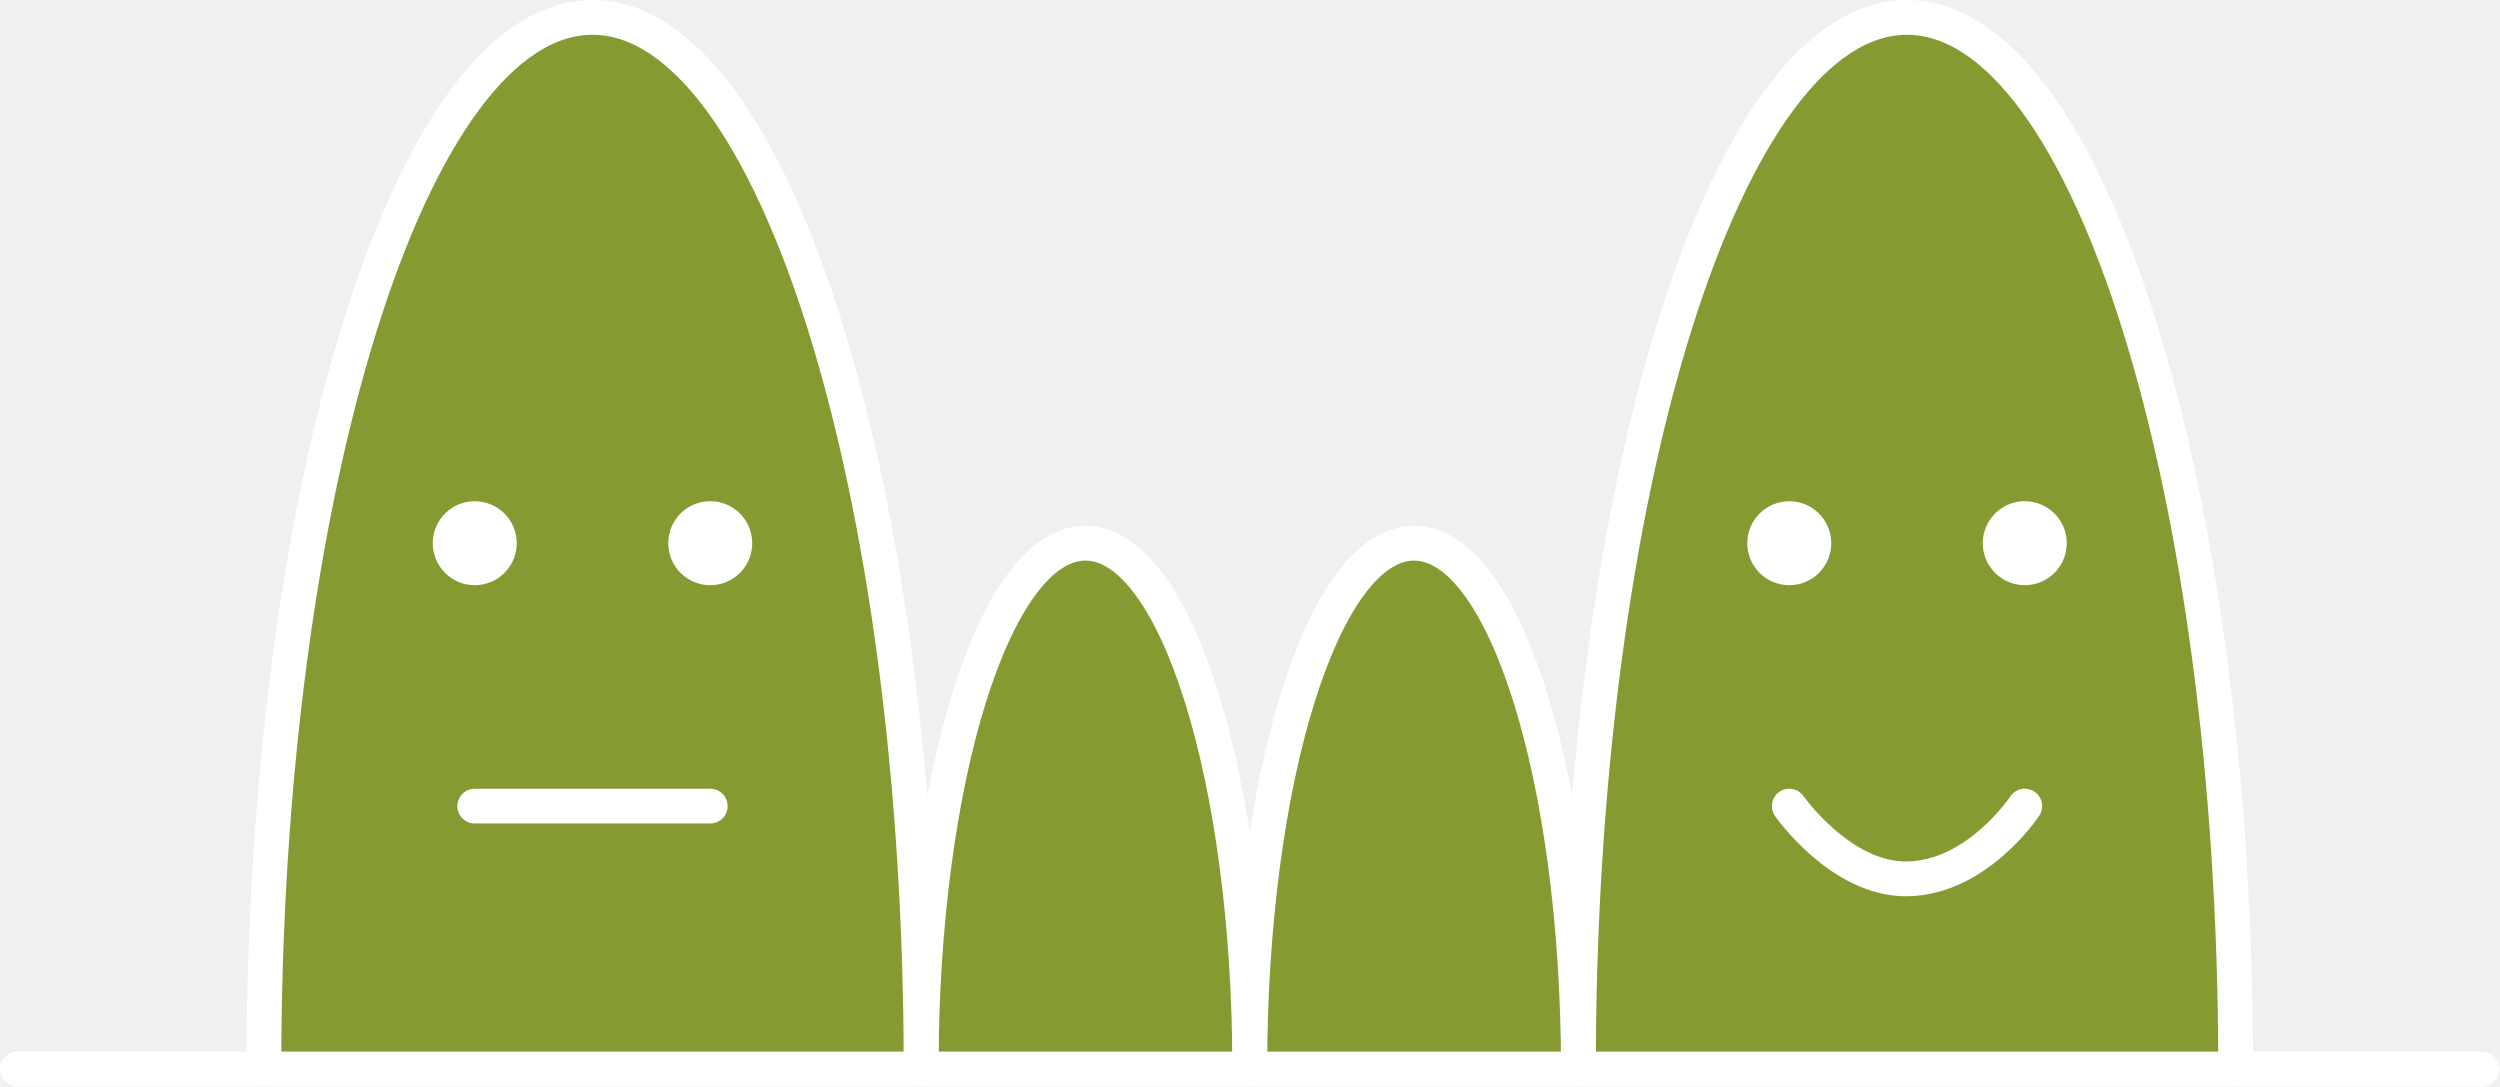
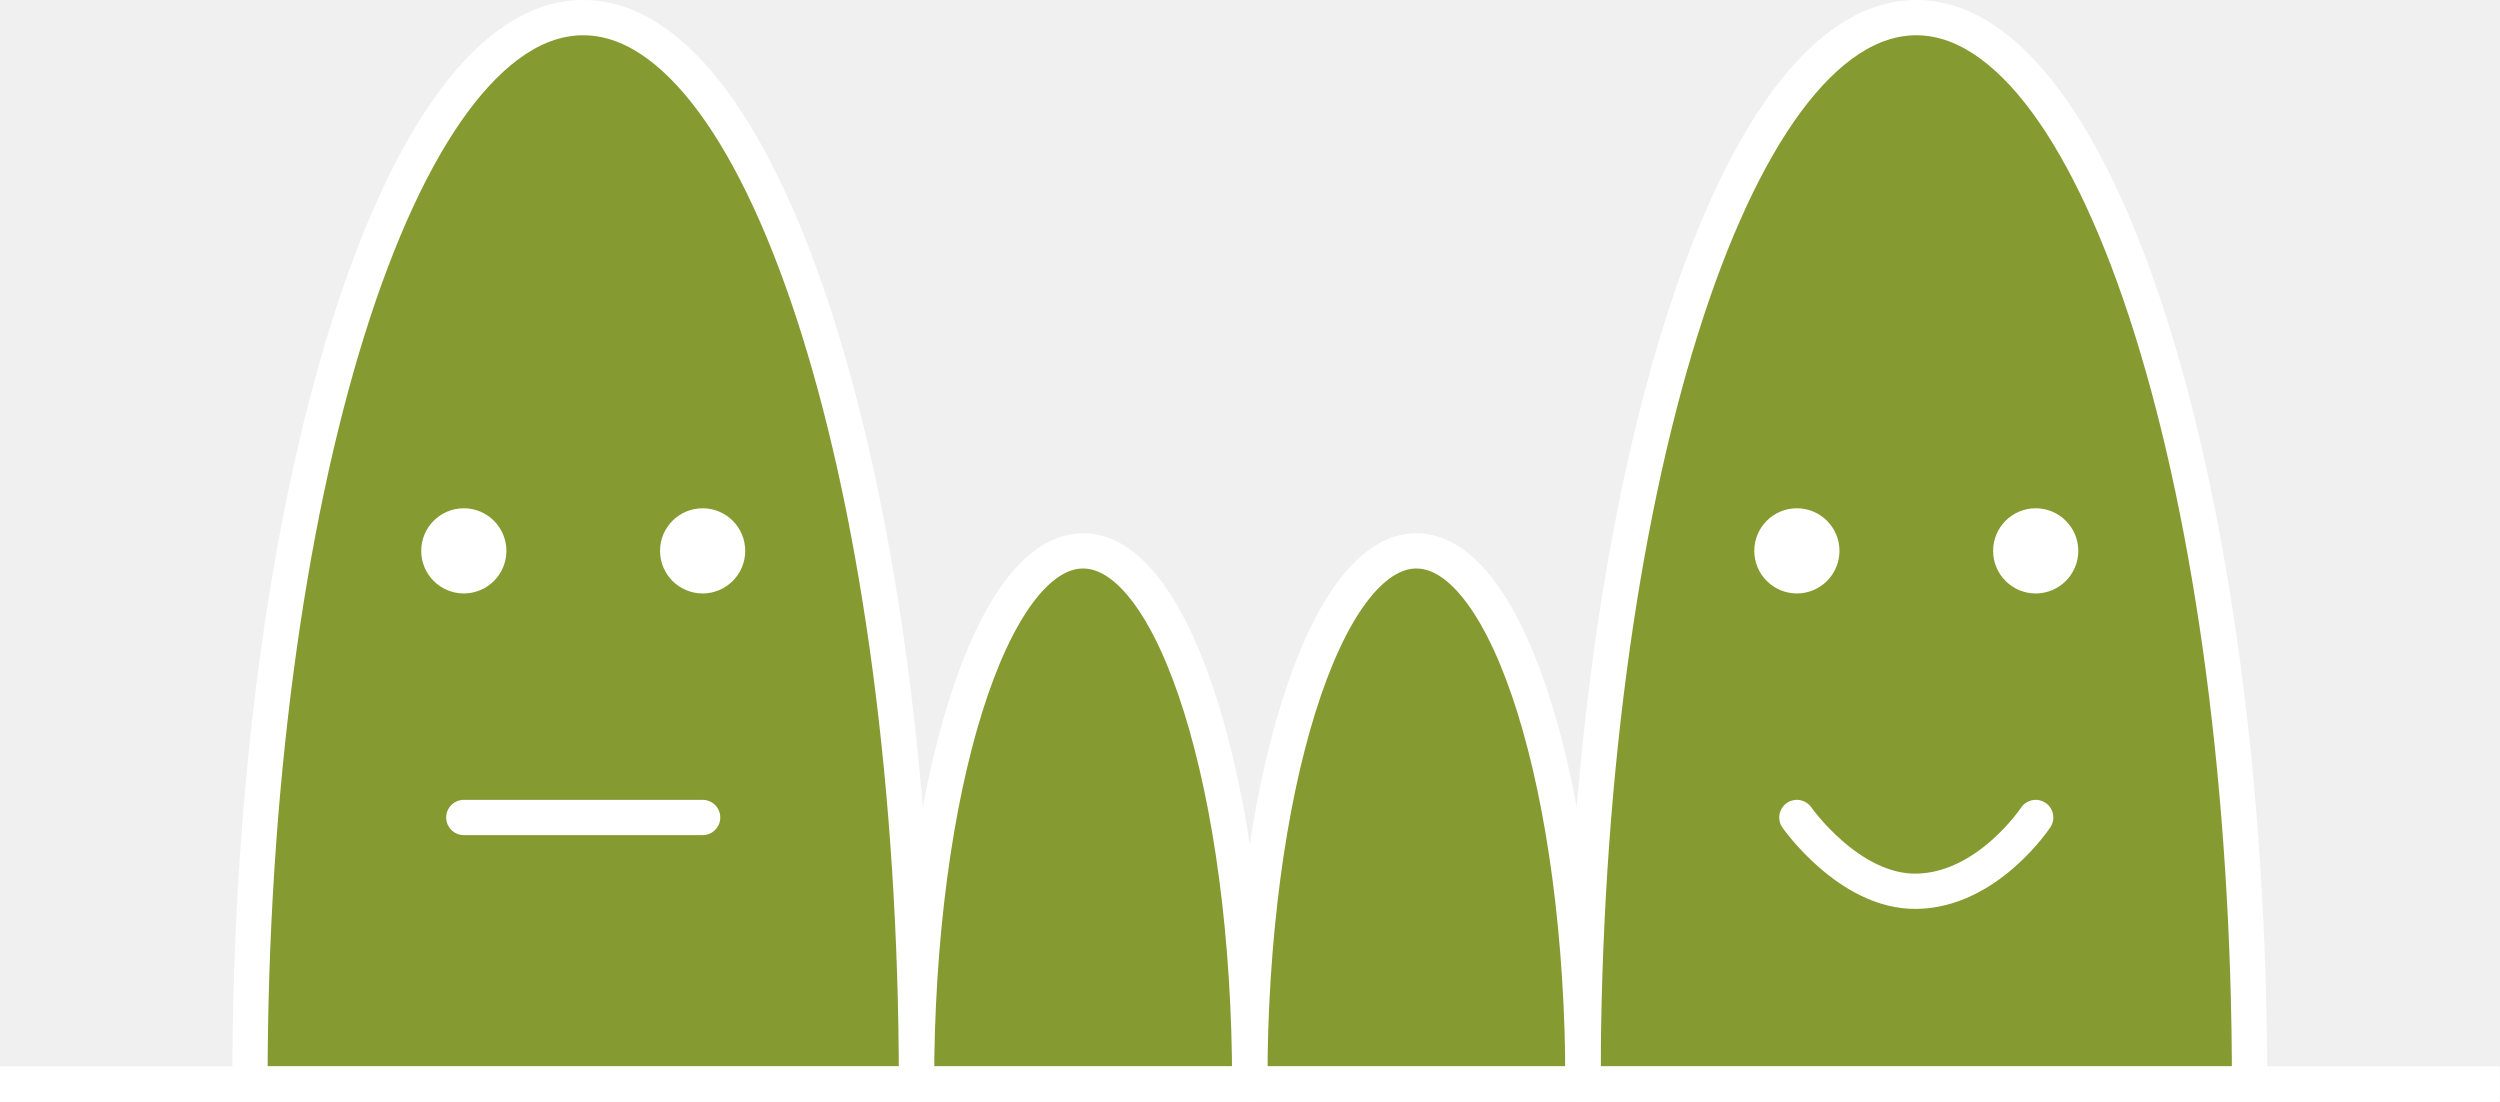
- <svg xmlns="http://www.w3.org/2000/svg" width="100%" height="100%" viewBox="0 0 1797 781" version="1.1" xml:space="preserve" style="fill-rule:evenodd;clip-rule:evenodd;stroke-linejoin:round;stroke-miterlimit:2;">
-   <g id="avec-ligne-blanche">
-     <g id="fond">
-       <path d="M1134.55,768.406c0,-417.196 105.847,-755.906 236.221,-755.906c130.373,0 236.22,338.71 236.22,755.906" style="fill:#869a32;" />
-       <path d="M189.665,768.406c0,-417.196 105.847,-755.906 236.221,-755.906c130.373,0 236.22,338.71 236.22,755.906" style="fill:#869a32;" />
-       <path d="M662.106,768.406c0,-208.598 52.924,-377.953 118.111,-377.953c65.186,-0 118.11,169.355 118.11,377.953" style="fill:#869a32;" />
-       <path d="M898.327,768.406c-0,-208.598 52.923,-377.953 118.11,-377.953c65.187,-0 118.11,169.355 118.11,377.953" style="fill:#869a32;" />
-     </g>
-     <g id="petits">
-       <path d="M662.106,768.406c0,-208.598 52.924,-377.953 118.111,-377.953c65.186,-0 118.11,169.355 118.11,377.953" style="fill:none;stroke:#fff;stroke-width:25px;stroke-linecap:round;stroke-miterlimit:1.5;" />
-       <path d="M898.327,768.406c-0,-208.598 52.923,-377.953 118.11,-377.953c65.187,-0 118.11,169.355 118.11,377.953" style="fill:none;stroke:#fff;stroke-width:25px;stroke-linecap:round;stroke-miterlimit:1.5;" />
-     </g>
-     <g id="souriant">
-       <path d="M1134.55,768.406c0,-417.196 105.847,-755.906 236.221,-755.906c130.373,0 236.22,338.71 236.22,755.906" style="fill:none;stroke:#fff;stroke-width:25px;stroke-linecap:round;stroke-miterlimit:1.5;" />
-       <path d="M1286.13,579.429c-0,0 36.965,52.907 84.636,52.307c50.515,-0.635 84.636,-52.307 84.636,-52.307" style="fill:none;stroke:#fff;stroke-width:25px;stroke-linecap:round;stroke-miterlimit:1.5;" />
-       <g>
-         <path id="G-interne" d="M1286.13,384.547c3.259,0 5.905,2.646 5.905,5.906c0,3.259 -2.646,5.905 -5.905,5.905c-3.26,0 -5.906,-2.646 -5.906,-5.905c0,-3.26 2.646,-5.906 5.906,-5.906" style="fill:none;stroke:#fff;stroke-width:25px;stroke-linecap:round;stroke-miterlimit:1.5;" />
-         <path id="G-externe" d="M1286.13,372.765c9.762,0 17.687,7.926 17.687,17.688c0,9.762 -7.925,17.687 -17.687,17.687c-9.762,0 -17.688,-7.925 -17.688,-17.687c0,-9.762 7.926,-17.688 17.688,-17.688" style="fill:none;stroke:#fff;stroke-width:25px;stroke-linecap:round;stroke-miterlimit:1.5;" />
-         <path id="D-interne" d="M1455.4,384.547c3.259,0 5.905,2.646 5.905,5.906c0,3.259 -2.646,5.905 -5.905,5.905c-3.26,0 -5.906,-2.646 -5.906,-5.905c0,-3.26 2.646,-5.906 5.906,-5.906" style="fill:none;stroke:#fff;stroke-width:25px;stroke-linecap:round;stroke-miterlimit:1.5;" />
-         <path id="D-externe" d="M1455.4,372.765c9.762,0 17.687,7.926 17.687,17.688c0,9.762 -7.925,17.687 -17.687,17.687c-9.762,0 -17.688,-7.925 -17.688,-17.687c0,-9.762 7.926,-17.688 17.688,-17.688" style="fill:none;stroke:#fff;stroke-width:25px;stroke-linecap:round;stroke-miterlimit:1.5;" />
+ <svg xmlns="http://www.w3.org/2000/svg" width="100%" height="100%" viewBox="0 0 1772 781" version="1.1" xml:space="preserve" style="fill-rule:evenodd;clip-rule:evenodd;stroke-linejoin:round;stroke-miterlimit:2;">
+   <g id="Final">
+     <g id="fonds">
+       <g id="fond">
+         <path d="M1122.05,768.406c0,-417.196 105.847,-755.906 236.221,-755.906c130.373,0 236.22,338.71 236.22,755.906" style="fill:#869a32;" />
+         <path d="M177.165,768.406c0,-417.196 105.847,-755.906 236.221,-755.906c130.373,0 236.22,338.71 236.22,755.906" style="fill:#869a32;" />
+         <path d="M649.606,768.406c0,-208.598 52.924,-377.953 118.111,-377.953c65.186,-0 118.11,169.355 118.11,377.953" style="fill:#869a32;" />
+         <path d="M885.827,768.406c-0,-208.598 52.923,-377.953 118.11,-377.953c65.187,-0 118.11,169.355 118.11,377.953" style="fill:#869a32;" />
      </g>
    </g>
-     <g id="neutre">
-       <path d="M189.665,768.406c0,-417.196 105.847,-755.906 236.221,-755.906c130.373,0 236.22,338.71 236.22,755.906" style="fill:none;stroke:#fff;stroke-width:25px;stroke-linecap:round;stroke-miterlimit:1.5;" />
-       <path d="M341.25,579.429l169.272,0" style="fill:none;stroke:#fff;stroke-width:25px;stroke-linecap:round;stroke-miterlimit:1.5;" />
-       <g>
-         <path id="G-interne1" d="M341.25,384.547c3.259,0 5.905,2.646 5.905,5.906c0,3.259 -2.646,5.905 -5.905,5.905c-3.259,0 -5.906,-2.646 -5.906,-5.905c0,-3.26 2.647,-5.906 5.906,-5.906" style="fill:none;stroke:#fff;stroke-width:25px;stroke-linecap:round;stroke-miterlimit:1.5;" />
-         <path id="G-externe1" d="M341.25,372.765c9.762,0 17.687,7.926 17.687,17.688c0,9.762 -7.925,17.687 -17.687,17.687c-9.762,0 -17.688,-7.925 -17.688,-17.687c0,-9.762 7.926,-17.688 17.688,-17.688" style="fill:none;stroke:#fff;stroke-width:25px;stroke-linecap:round;stroke-miterlimit:1.5;" />
-         <path id="D-interne1" d="M510.522,384.547c3.259,0 5.905,2.646 5.905,5.906c0,3.259 -2.646,5.905 -5.905,5.905c-3.26,0 -5.906,-2.646 -5.906,-5.905c0,-3.26 2.646,-5.906 5.906,-5.906" style="fill:none;stroke:#fff;stroke-width:25px;stroke-linecap:round;stroke-miterlimit:1.5;" />
-         <path id="D-externe1" d="M510.522,372.765c9.762,0 17.687,7.926 17.687,17.688c0,9.762 -7.925,17.687 -17.687,17.687c-9.762,0 -17.688,-7.925 -17.688,-17.687c0,-9.762 7.926,-17.688 17.688,-17.688" style="fill:none;stroke:#fff;stroke-width:25px;stroke-linecap:round;stroke-miterlimit:1.5;" />
+     <g id="avec-ligne-blanche">
+       <g id="petits">
+         <path id="fermée" d="M885.827,768.406c-0,-208.598 52.923,-377.953 118.11,-377.953c65.187,-0 118.11,169.355 118.11,377.953l-236.22,-0Z" style="fill:none;stroke:#fff;stroke-width:25px;stroke-linecap:round;stroke-miterlimit:1.5;" />
+         <path id="fermée1" d="M649.606,768.406c0,-208.598 52.924,-377.953 118.111,-377.953c65.186,-0 118.11,169.355 118.11,377.953l-236.221,-0Z" style="fill:none;stroke:#fff;stroke-width:25px;stroke-linecap:round;stroke-miterlimit:1.5;" />
      </g>
+       <g id="souriant">
+         <path id="fermée2" d="M1122.05,768.406c0,-417.196 105.847,-755.906 236.221,-755.906c130.373,0 236.22,338.71 236.22,755.906l-472.441,-0Z" style="fill:none;stroke:#fff;stroke-width:25px;stroke-linecap:round;stroke-miterlimit:1.5;" />
+         <path d="M1273.63,579.429c-0,0 36.965,52.907 84.636,52.307c50.515,-0.635 84.636,-52.307 84.636,-52.307" style="fill:none;stroke:#fff;stroke-width:25px;stroke-linecap:round;stroke-miterlimit:1.5;" />
+         <g>
+           <path id="G-interne" d="M1273.63,384.547c3.259,0 5.905,2.646 5.905,5.906c0,3.259 -2.646,5.905 -5.905,5.905c-3.26,0 -5.906,-2.646 -5.906,-5.905c0,-3.26 2.646,-5.906 5.906,-5.906" style="fill:none;stroke:#fff;stroke-width:25px;stroke-linecap:round;stroke-miterlimit:1.5;" />
+           <path id="G-externe" d="M1273.63,372.765c9.762,0 17.687,7.926 17.687,17.688c0,9.762 -7.925,17.687 -17.687,17.687c-9.762,0 -17.688,-7.925 -17.688,-17.687c0,-9.762 7.926,-17.688 17.688,-17.688" style="fill:none;stroke:#fff;stroke-width:25px;stroke-linecap:round;stroke-miterlimit:1.5;" />
+           <path id="D-interne" d="M1442.9,384.547c3.259,0 5.905,2.646 5.905,5.906c0,3.259 -2.646,5.905 -5.905,5.905c-3.26,0 -5.906,-2.646 -5.906,-5.905c0,-3.26 2.646,-5.906 5.906,-5.906" style="fill:none;stroke:#fff;stroke-width:25px;stroke-linecap:round;stroke-miterlimit:1.5;" />
+           <path id="D-externe" d="M1442.9,372.765c9.762,0 17.687,7.926 17.687,17.688c0,9.762 -7.925,17.687 -17.687,17.687c-9.762,0 -17.688,-7.925 -17.688,-17.687c0,-9.762 7.926,-17.688 17.688,-17.688" style="fill:none;stroke:#fff;stroke-width:25px;stroke-linecap:round;stroke-miterlimit:1.5;" />
+         </g>
+       </g>
+       <g id="neutre">
+         <path id="fermée3" d="M177.165,768.406c0,-417.196 105.847,-755.906 236.221,-755.906c130.373,0 236.22,338.71 236.22,755.906l-472.441,-0Z" style="fill:none;stroke:#fff;stroke-width:25px;stroke-linecap:round;stroke-miterlimit:1.5;" />
+         <path d="M328.75,579.429l169.272,0" style="fill:none;stroke:#fff;stroke-width:25px;stroke-linecap:round;stroke-miterlimit:1.5;" />
+         <g>
+           <path id="G-interne1" d="M328.75,384.547c3.259,0 5.905,2.646 5.905,5.906c0,3.259 -2.646,5.905 -5.905,5.905c-3.259,0 -5.906,-2.646 -5.906,-5.905c0,-3.26 2.647,-5.906 5.906,-5.906" style="fill:none;stroke:#fff;stroke-width:25px;stroke-linecap:round;stroke-miterlimit:1.5;" />
+           <path id="G-externe1" d="M328.75,372.765c9.762,0 17.687,7.926 17.687,17.688c0,9.762 -7.925,17.687 -17.687,17.687c-9.762,0 -17.688,-7.925 -17.688,-17.687c0,-9.762 7.926,-17.688 17.688,-17.688" style="fill:none;stroke:#fff;stroke-width:25px;stroke-linecap:round;stroke-miterlimit:1.5;" />
+           <path id="D-interne1" d="M498.022,384.547c3.259,0 5.905,2.646 5.905,5.906c0,3.259 -2.646,5.905 -5.905,5.905c-3.26,0 -5.906,-2.646 -5.906,-5.905c0,-3.26 2.646,-5.906 5.906,-5.906" style="fill:none;stroke:#fff;stroke-width:25px;stroke-linecap:round;stroke-miterlimit:1.5;" />
+           <path id="D-externe1" d="M498.022,372.765c9.762,0 17.687,7.926 17.687,17.688c0,9.762 -7.925,17.687 -17.687,17.687c-9.762,0 -17.688,-7.925 -17.688,-17.687c0,-9.762 7.926,-17.688 17.688,-17.688" style="fill:none;stroke:#fff;stroke-width:25px;stroke-linecap:round;stroke-miterlimit:1.5;" />
+         </g>
+       </g>
+       <rect id="grand-trait-bas" x="0" y="756.004" width="1771.65" height="24.803" style="fill:#fff;" />
+       <rect x="0" y="756.004" width="1771.65" height="24.803" style="fill:#fff;" />
    </g>
-     <path d="M12.5,768.406l1771.65,-0" style="fill:none;stroke:#fff;stroke-width:25px;stroke-linecap:round;stroke-miterlimit:1.5;" />
  </g>
</svg>
